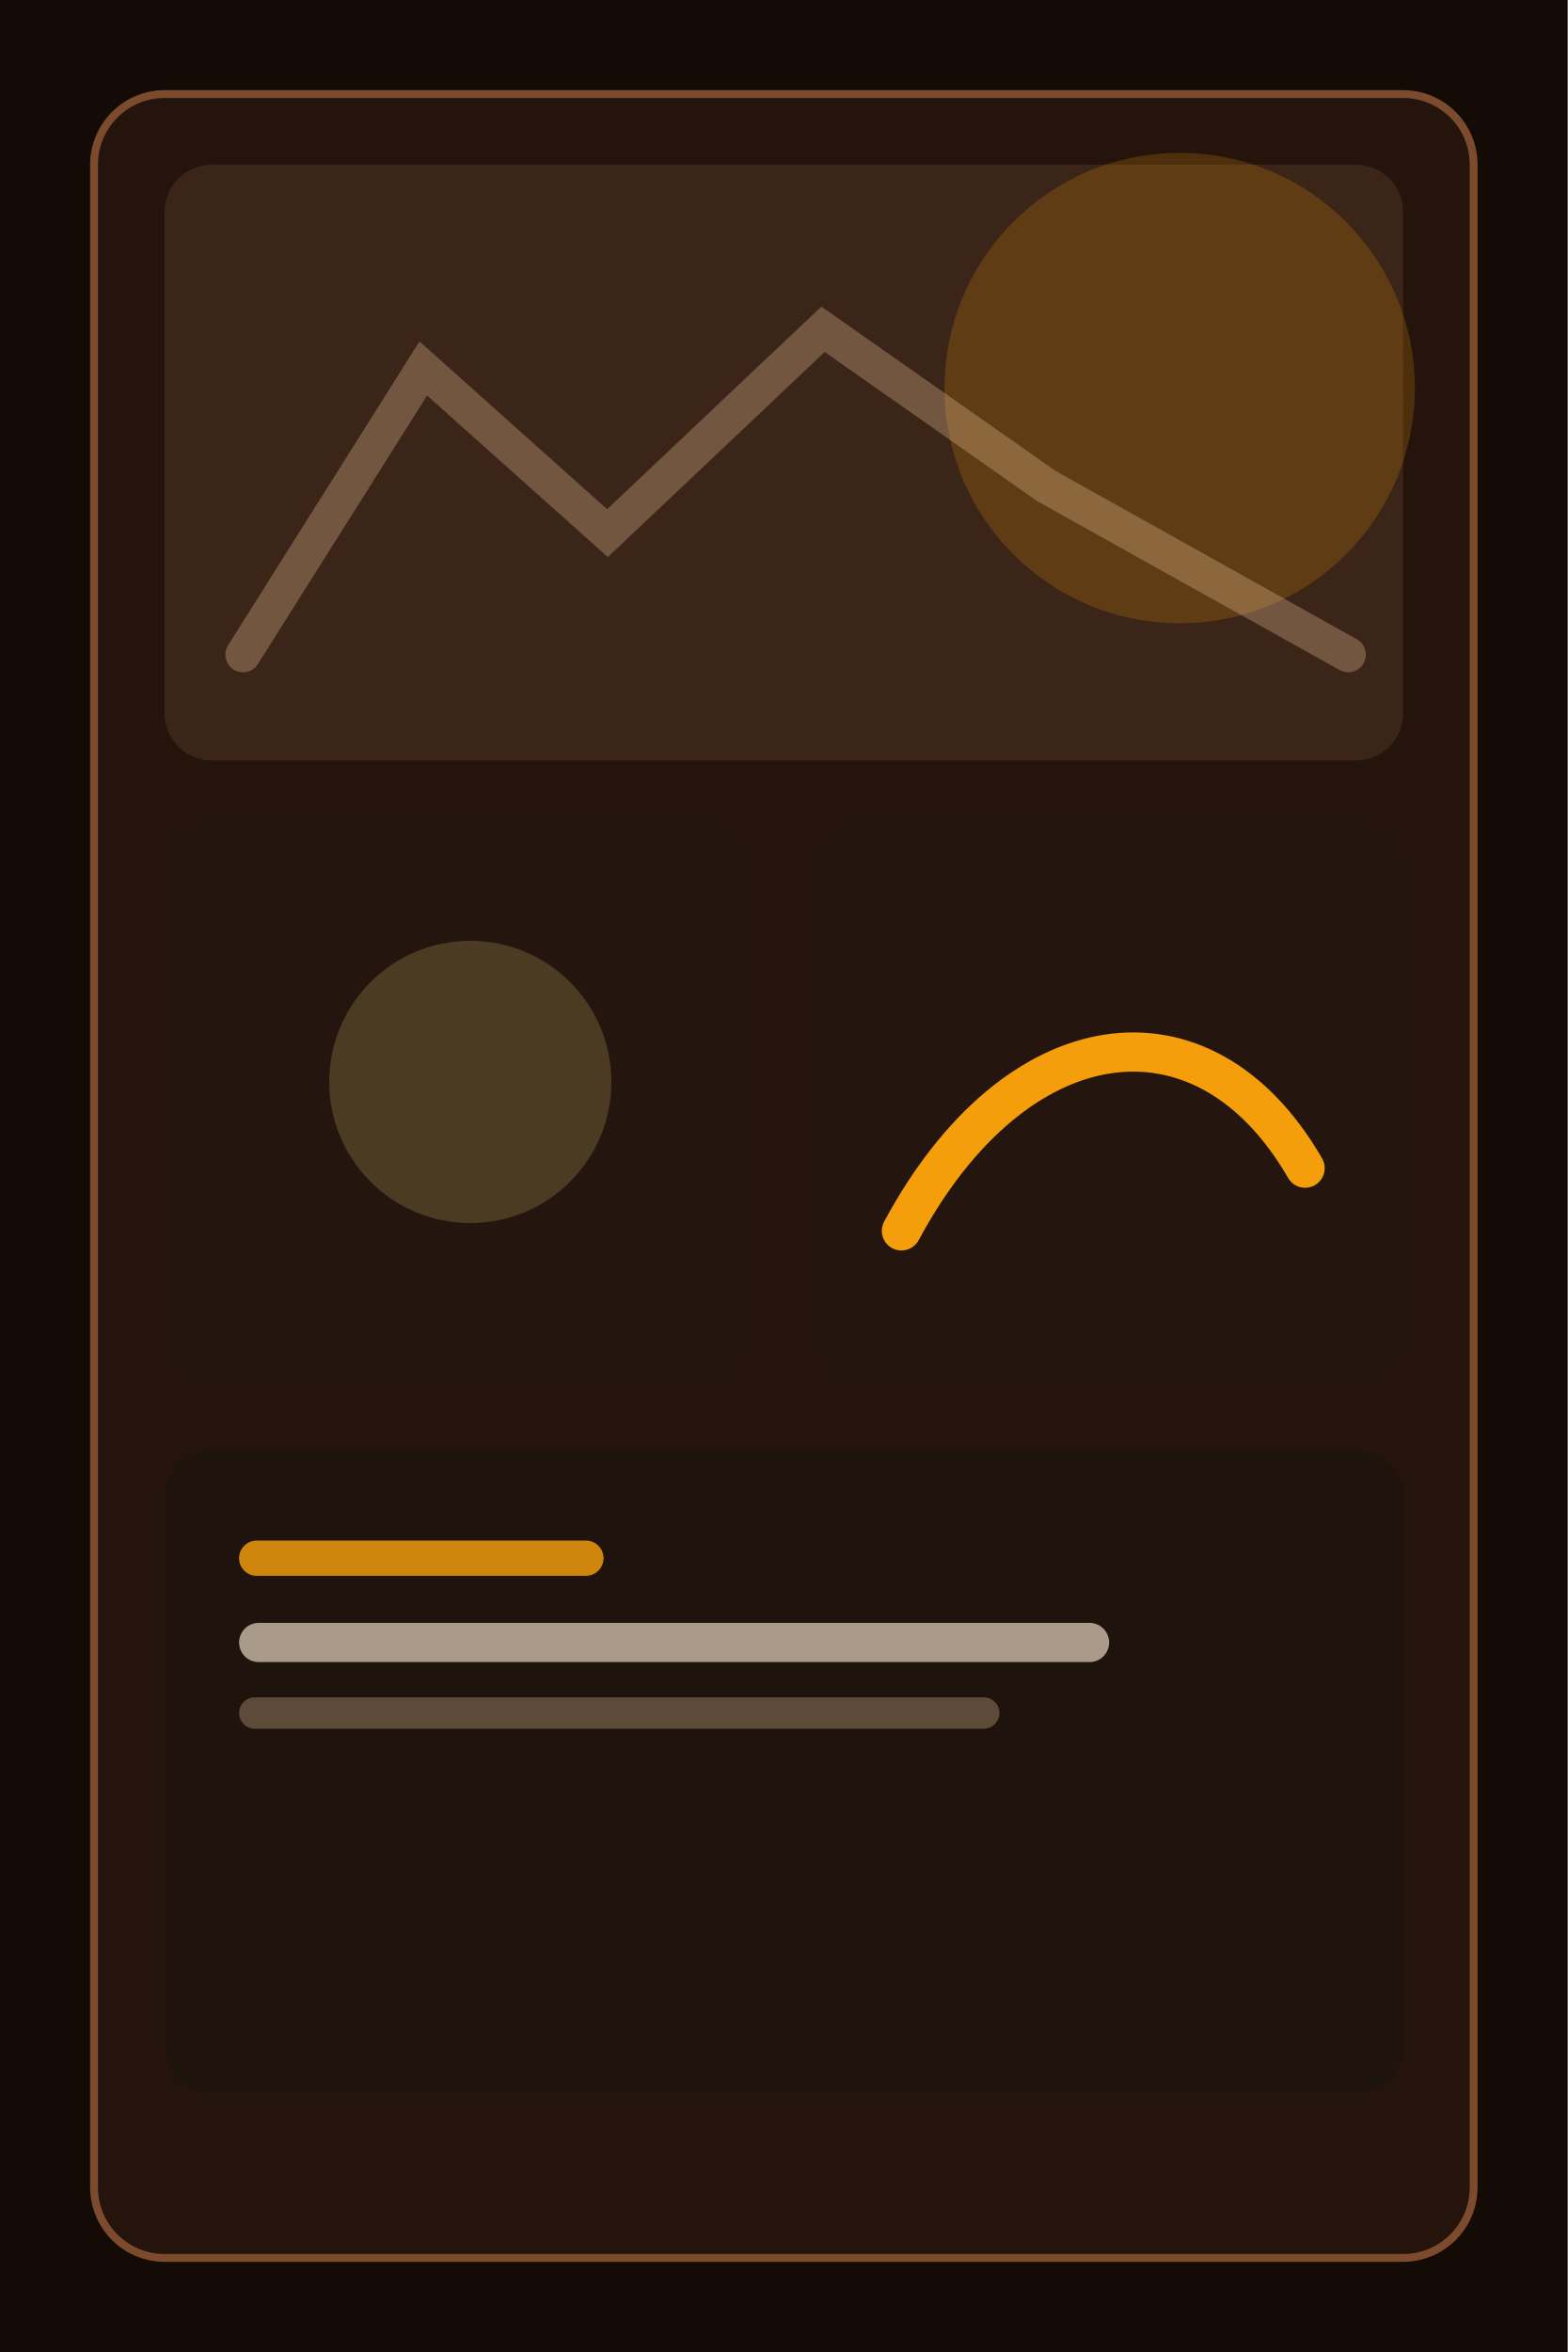
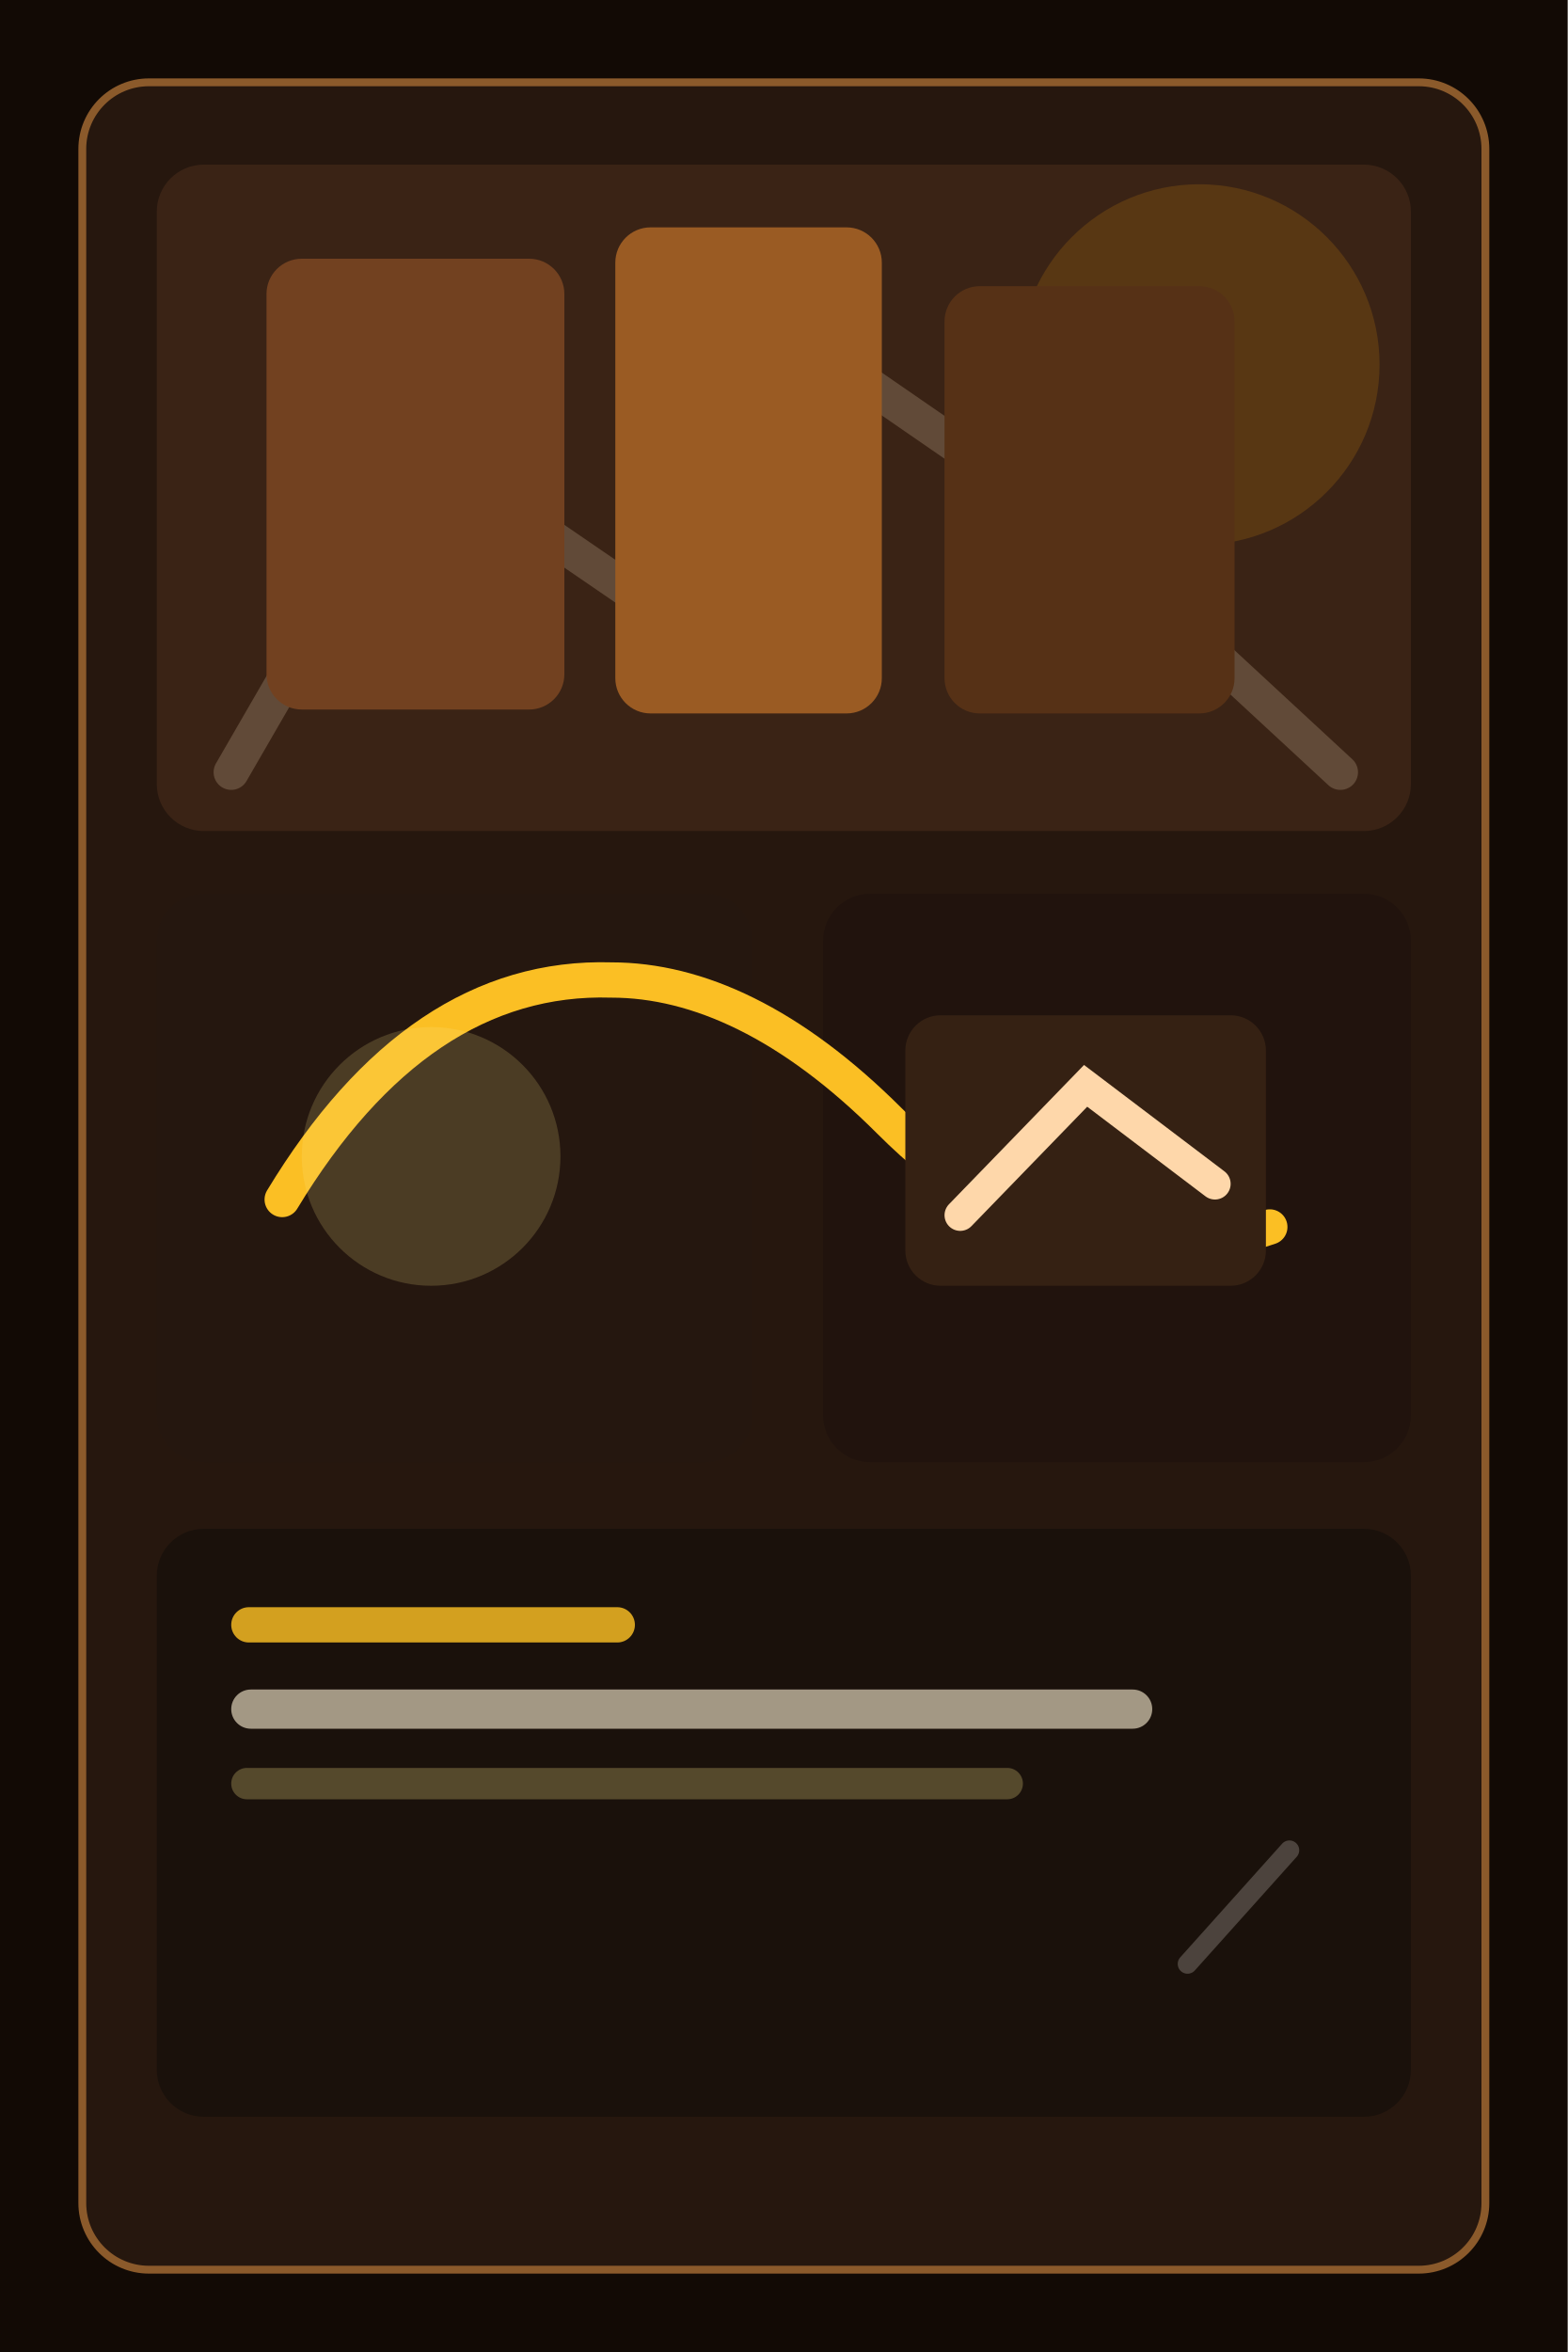
<svg xmlns="http://www.w3.org/2000/svg" width="800" height="1200" viewBox="0 0 800 1200" fill="none">
-   <rect width="800" height="1200" fill="#140B06" />
-   <rect x="48" y="48" width="704" height="1104" rx="36" fill="#24140C" stroke="#7C4A2D" stroke-width="4" />
-   <rect x="84" y="84" width="632" height="304" rx="24" fill="#3B2418" />
-   <rect x="84" y="420" width="296" height="286" rx="24" fill="#24160E" />
-   <rect x="420" y="420" width="296" height="286" rx="24" fill="#24160E" />
-   <rect x="84" y="740" width="632" height="328" rx="24" fill="#1E130D" />
-   <circle cx="602" cy="198" r="120" fill="#F59E0B" fill-opacity=".2" />
-   <path d="M124 334L216 188L310 272L420 168L534 248L688 334" stroke="#FED7AA" stroke-width="18" stroke-linecap="round" opacity=".28" />
-   <path d="M460 628C518 520 614 506 666 596" stroke="#F59E0B" stroke-width="20" stroke-linecap="round" />
-   <circle cx="240" cy="552" r="72" fill="#FDE68A" fill-opacity=".18" />
-   <rect x="122" y="786" width="186" height="18" rx="9" fill="#F59E0B" fill-opacity=".82" />
-   <rect x="122" y="828" width="444" height="20" rx="10" fill="#FFEDD5" fill-opacity=".62" />
-   <rect x="122" y="866" width="388" height="16" rx="8" fill="#FED7AA" fill-opacity=".28" />
+   <rect width="800" height="1200" fill="#120A05" />
+   <rect x="42" y="42" width="716" height="1116" rx="34" fill="#26170E" stroke="#8B5A2B" stroke-width="4" />
+   <rect x="80" y="84" width="640" height="340" rx="24" fill="#3A2315" />
+   <rect x="80" y="456" width="304" height="290" rx="24" fill="#25170F" />
+   <rect x="420" y="456" width="300" height="290" rx="24" fill="#21130D" />
+   <rect x="80" y="780" width="640" height="300" rx="24" fill="#1A110B" />
+   <circle cx="612" cy="186" r="92" fill="#F59E0B" fill-opacity=".16" />
+   <path d="M118 394L214 228L322 302L434 190L550 270L684 394" stroke="#FFE7C2" stroke-width="18" stroke-linecap="round" opacity=".2" />
+   <rect x="136" y="132" width="152" height="230" rx="18" fill="#724120" />
+   <rect x="314" y="116" width="136" height="248" rx="18" fill="#9A5B23" />
+   <rect x="482" y="146" width="148" height="218" rx="18" fill="#563116" />
+   <path d="M144 612C190 536 246 498 312 500C356 500 404 522 454 572C514 632 578 650 648 626" stroke="#FBBF24" stroke-width="18" stroke-linecap="round" />
+   <circle cx="220" cy="590" r="66" fill="#FDE68A" fill-opacity=".18" />
+   <rect x="462" y="518" width="184" height="138" rx="18" fill="#352113" />
+   <path d="M490 620L554 554L620 604" stroke="#FED7AA" stroke-width="16" stroke-linecap="round" />
+   <rect x="118" y="820" width="206" height="18" rx="9" fill="#FBBF24" fill-opacity=".82" />
+   <rect x="118" y="862" width="470" height="20" rx="10" fill="#FFF1D6" fill-opacity=".6" />
+   <rect x="118" y="902" width="404" height="16" rx="8" fill="#FDE68A" fill-opacity=".26" />
+   <path d="M606 1002L658 944" stroke="#FFF7ED" stroke-width="10" stroke-linecap="round" opacity=".22" />
</svg>
